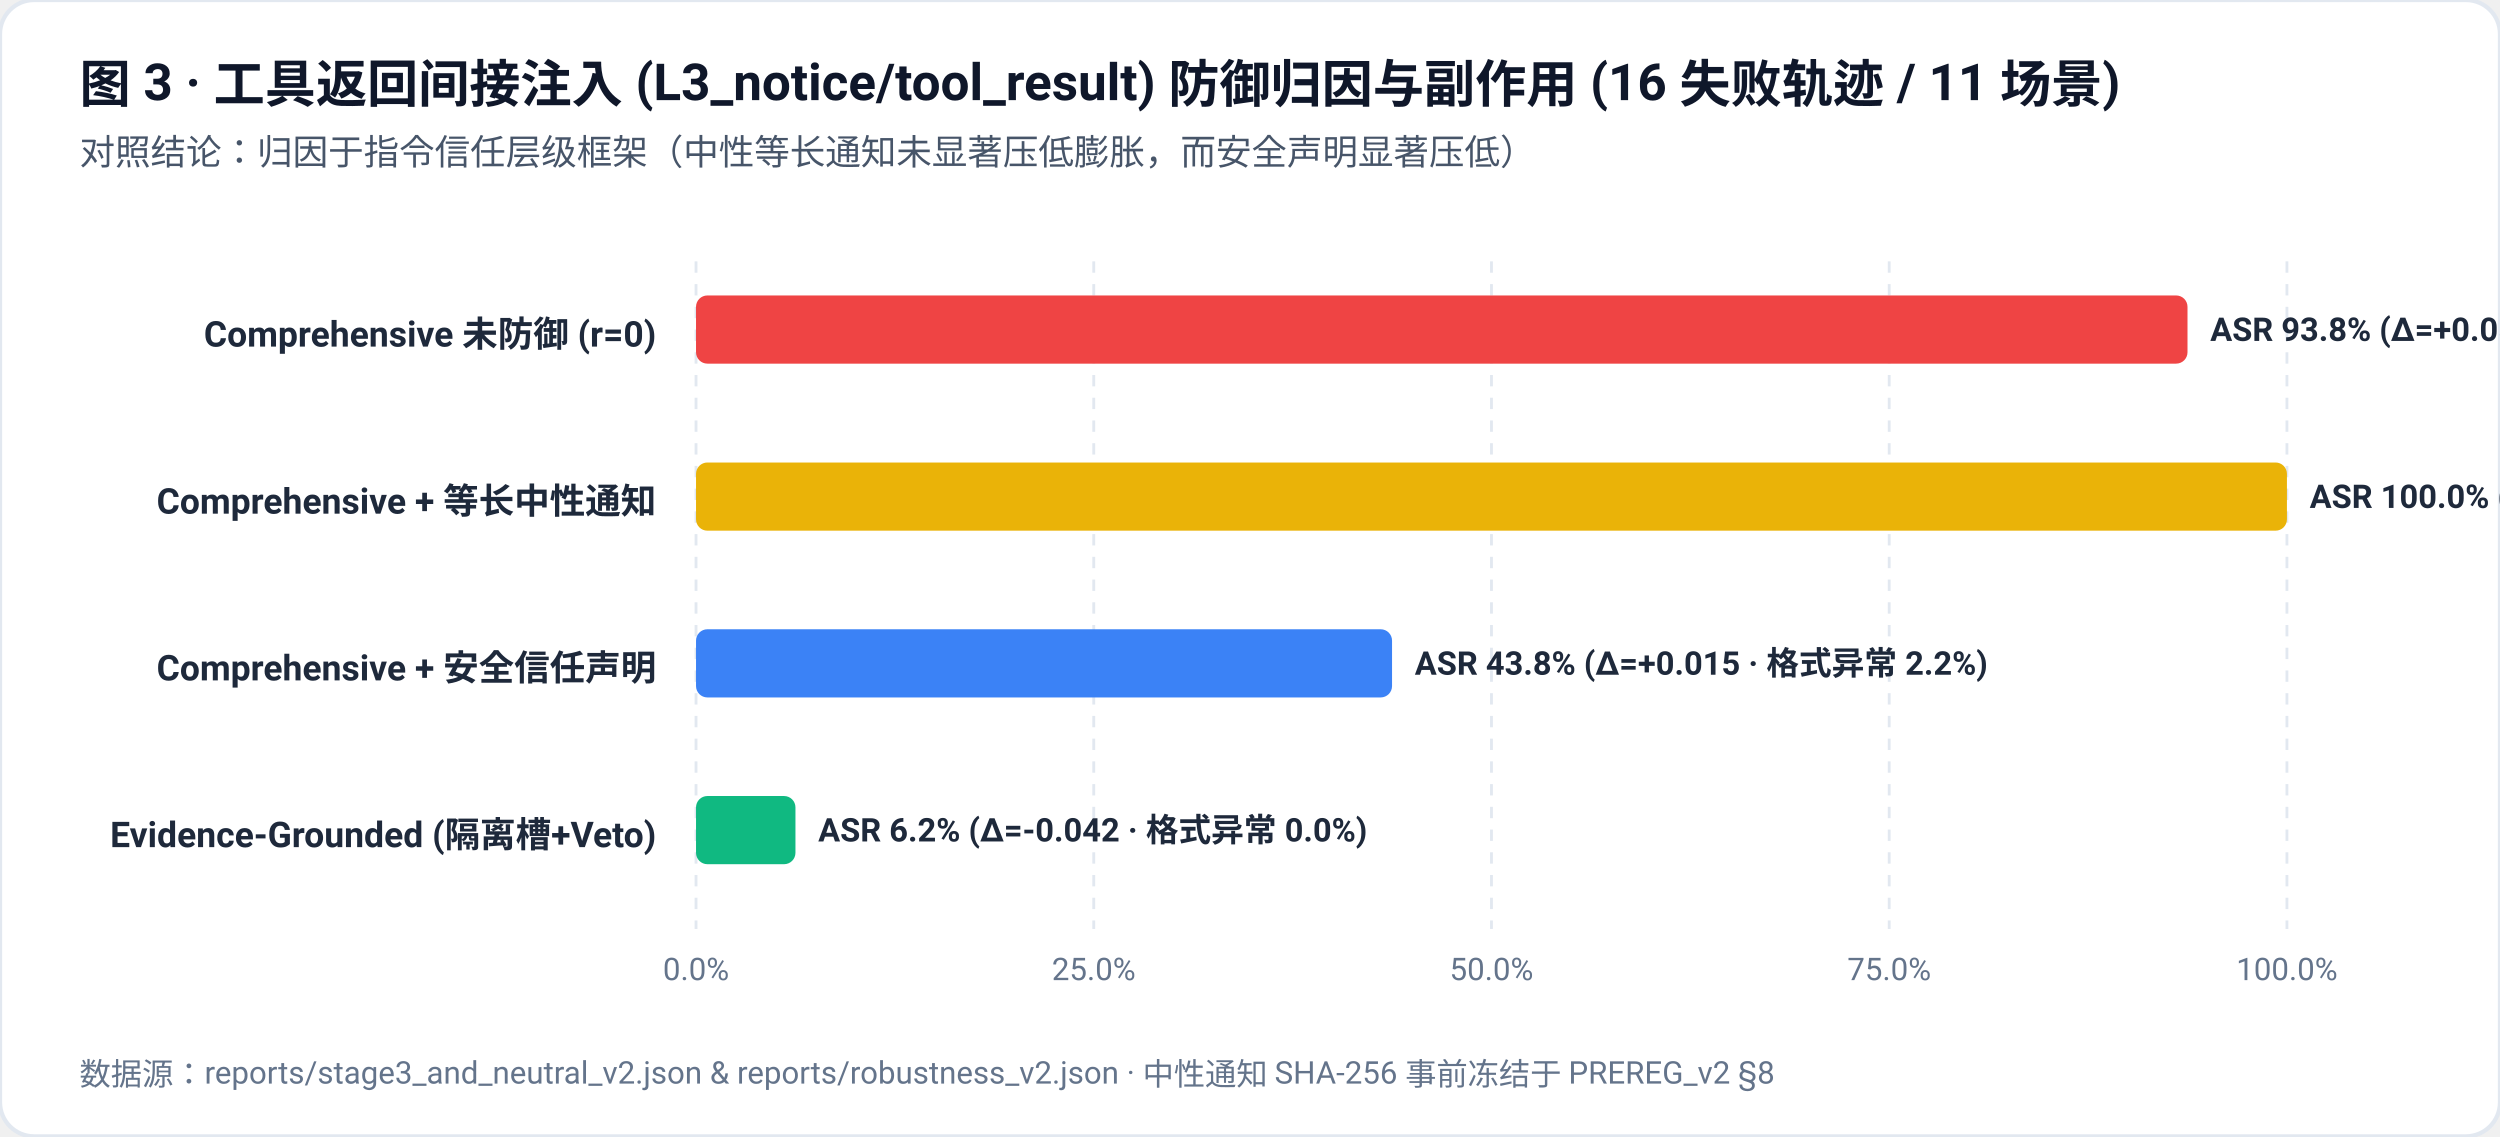
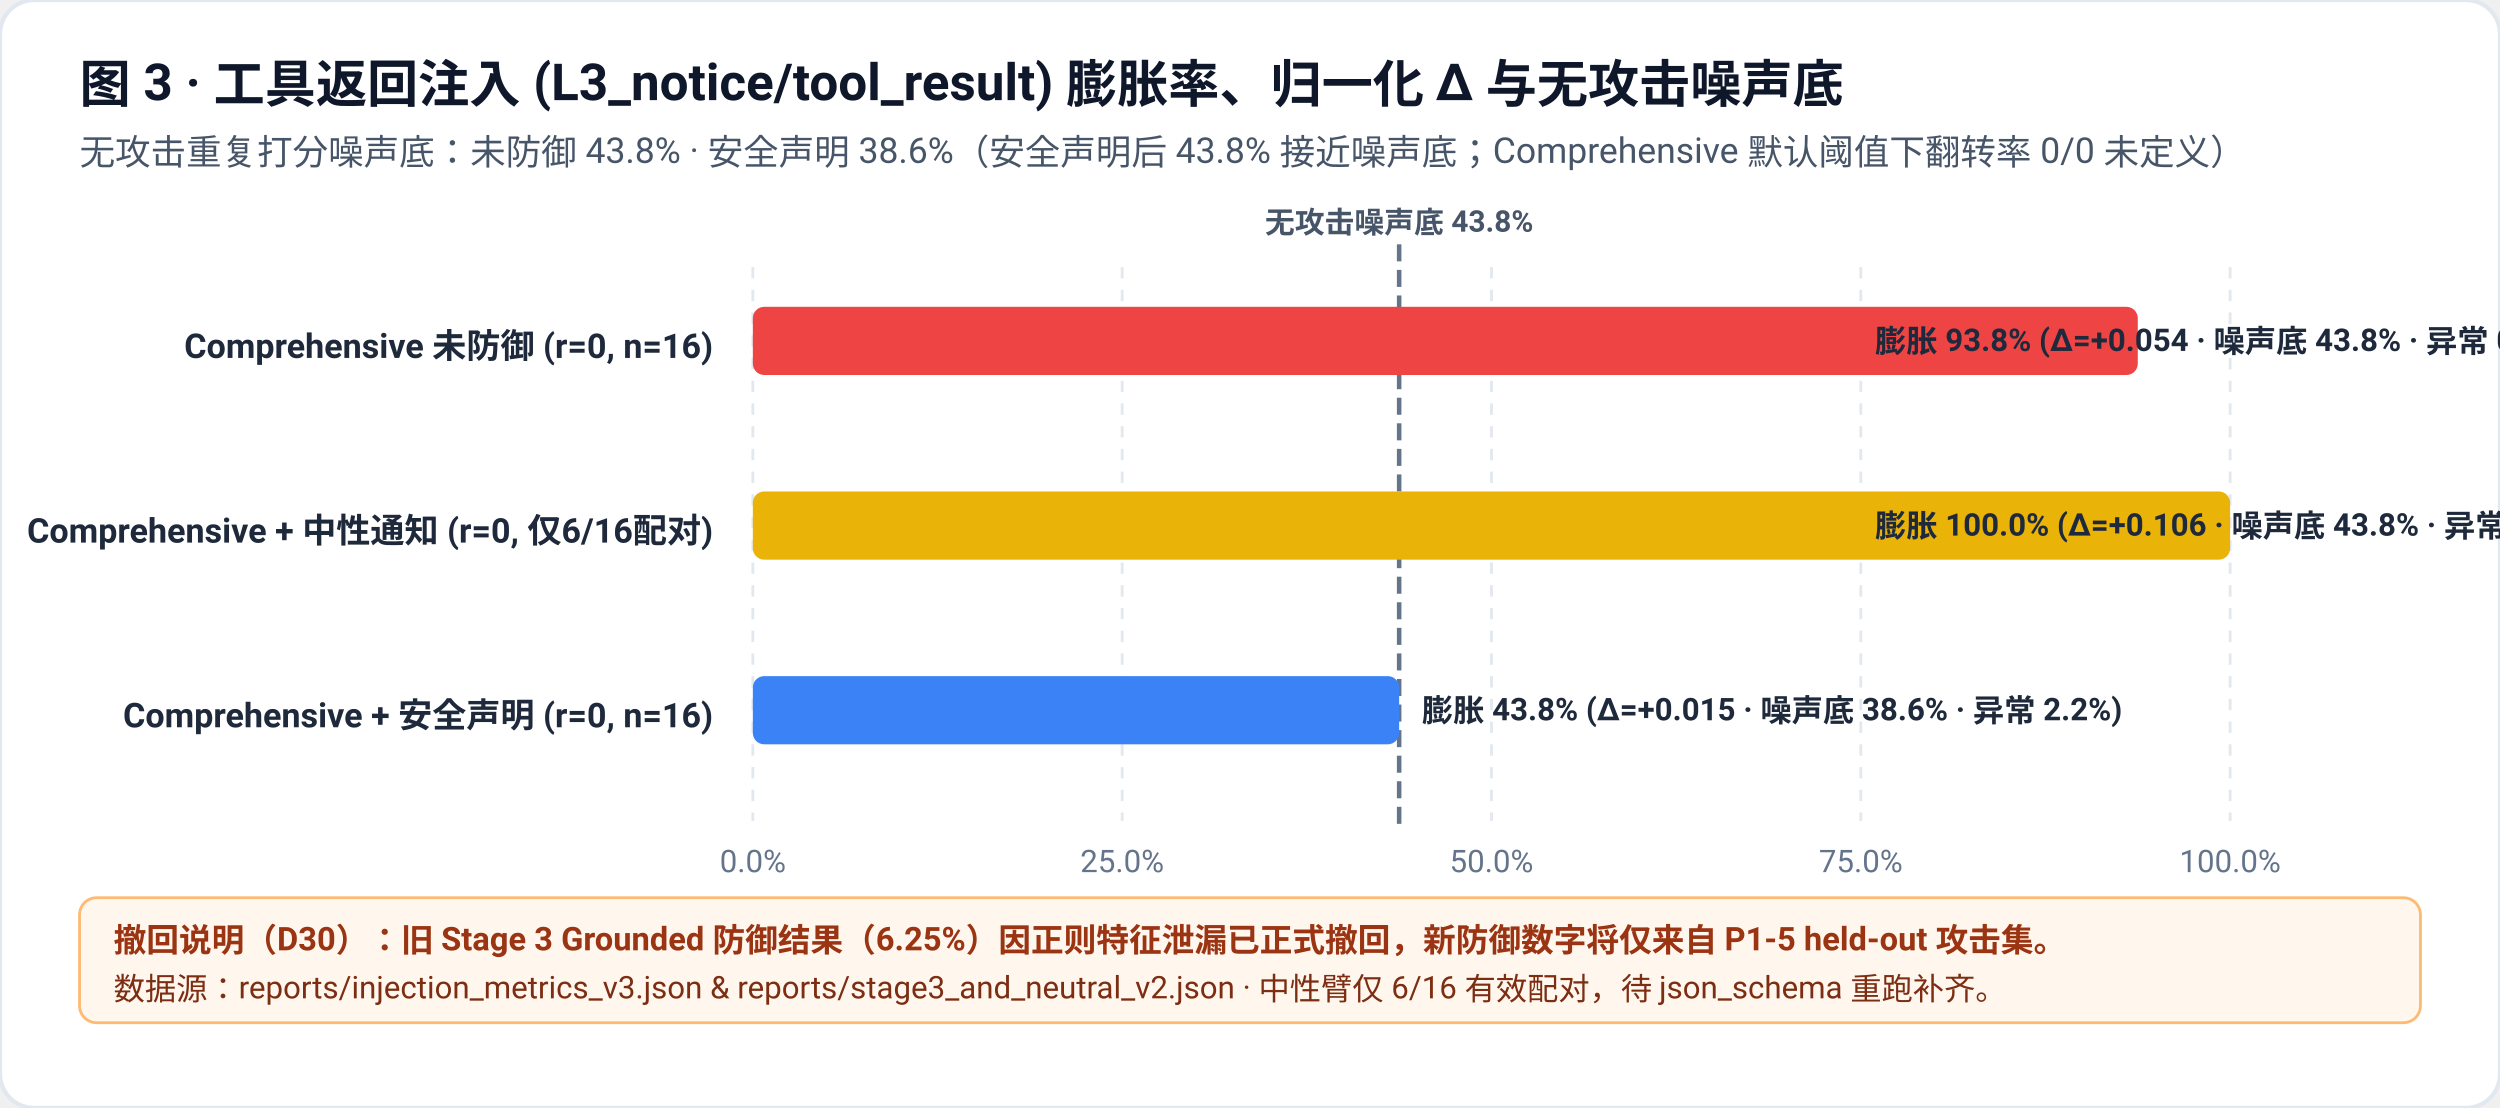
- <svg xmlns="http://www.w3.org/2000/svg" viewBox="0 0 880 400" width="880" height="400" font-family="-apple-system,BlinkMacSystemFont,Segoe UI,Roboto,Helvetica,Arial,sans-serif">
-   <rect width="880" height="400" rx="12" fill="#ffffff" stroke="#e2e8f0" stroke-width="1.5" />
-   <text x="28" y="36" font-size="18" font-weight="700" fill="#0f172a">图 3 · 工具返回间接注入 (L3_notice/tool_result) 防御归因与副作用 (16 失败轨迹 / 11 场景)</text>
-   <text x="28" y="58" font-size="12.5" fill="#475569">对照结论：归因于指令信任层级框架（中性等长通知未显著压低膨胀，而安全声明显著压低）</text>
-   <line x1="245.0" y1="92" x2="245.0" y2="327" stroke="#e2e8f0" stroke-dasharray="4,4" />
-   <text x="245.0" y="345" text-anchor="middle" font-size="11" fill="#64748b">0.0%</text>
-   <line x1="385.0" y1="92" x2="385.0" y2="327" stroke="#e2e8f0" stroke-dasharray="4,4" />
-   <text x="385.0" y="345" text-anchor="middle" font-size="11" fill="#64748b">25.0%</text>
-   <line x1="525.0" y1="92" x2="525.0" y2="327" stroke="#e2e8f0" stroke-dasharray="4,4" />
-   <text x="525.0" y="345" text-anchor="middle" font-size="11" fill="#64748b">50.0%</text>
-   <line x1="665.0" y1="92" x2="665.0" y2="327" stroke="#e2e8f0" stroke-dasharray="4,4" />
-   <text x="665.0" y="345" text-anchor="middle" font-size="11" fill="#64748b">75.0%</text>
-   <line x1="805.0" y1="92" x2="805.0" y2="327" stroke="#e2e8f0" stroke-dasharray="4,4" />
-   <text x="805.0" y="345" text-anchor="middle" font-size="11" fill="#64748b">100.0%</text>
-   <text x="231" y="122.0" text-anchor="end" font-size="12.5" font-weight="600" fill="#1e293b">Comprehensive 未防御 (r=0)</text>
-   <rect x="245" y="104.0" width="525.0" height="24" rx="4" fill="#ef4444" />
-   <text x="778.0" y="120.0" font-size="11.5" font-weight="600" fill="#1e293b">ASR 93.8% (Δ=+0.054 · 格式异常 0.9%)</text>
-   <text x="231" y="180.8" text-anchor="end" font-size="12.5" font-weight="600" fill="#1e293b">Comprehensive + 等长中性通知</text>
-   <rect x="245" y="162.8" width="560.0" height="24" rx="4" fill="#eab308" />
-   <text x="813.0" y="178.8" font-size="11.5" font-weight="600" fill="#1e293b">ASR 100.0% (Δ=+0.106 · 格式异常 34.4%)</text>
-   <text x="231" y="239.5" text-anchor="end" font-size="12.5" font-weight="600" fill="#1e293b">Comprehensive + 安全信任声明</text>
-   <rect x="245" y="221.5" width="245.0" height="24" rx="4" fill="#3b82f6" />
-   <text x="498.0" y="237.5" font-size="11.5" font-weight="600" fill="#1e293b">ASR 43.8% (Δ=+0.015 · 格式异常 2.2%)</text>
-   <text x="231" y="298.2" text-anchor="end" font-size="12.5" font-weight="600" fill="#1e293b">Evidence-Grounded (隔离槽+Veto)</text>
-   <rect x="245" y="280.2" width="35.0" height="24" rx="4" fill="#10b981" />
-   <text x="288.0" y="296.2" font-size="11.5" font-weight="600" fill="#1e293b">ASR 6.2% (Δ=-0.042 · 格式异常 0.0%)</text>
-   <text x="28" y="382" font-size="11" fill="#64748b">数据源：reports/stage3_and_neutral_v2.json &amp; reports/robustness_v2.json · 中性通知 SHA-256 事前冻结于 PREREG_v2 §8</text>
+ <svg xmlns="http://www.w3.org/2000/svg" viewBox="0 0 880 390" width="880" height="390" font-family="-apple-system,BlinkMacSystemFont,Segoe UI,Roboto,Helvetica,Arial,sans-serif">
+   <rect width="880" height="390" rx="12" fill="#ffffff" stroke="#e2e8f0" stroke-width="1.5" />
+   <text x="28" y="36" font-size="18" font-weight="700" fill="#0f172a">图 3 · 工具返回注入 (L3_notice/tool_result) 膨胀率、归一化 Δ 与无攻击噪声底</text>
+   <text x="28" y="58" font-size="12.5" fill="#475569">无攻击重复打分噪声底：未防御 43.8% · 安全声明 38.6%（安全声明后 43.8% 接近噪声底；Comprehensive 默认阈值下翻转率 0/0 未定义）</text>
+   <line x1="265.0" y1="94" x2="265.0" y2="289" stroke="#e2e8f0" stroke-dasharray="4,4" />
+   <text x="265.0" y="307" text-anchor="middle" font-size="11" fill="#64748b">0.0%</text>
+   <line x1="395.0" y1="94" x2="395.0" y2="289" stroke="#e2e8f0" stroke-dasharray="4,4" />
+   <text x="395.0" y="307" text-anchor="middle" font-size="11" fill="#64748b">25.0%</text>
+   <line x1="525.0" y1="94" x2="525.0" y2="289" stroke="#e2e8f0" stroke-dasharray="4,4" />
+   <text x="525.0" y="307" text-anchor="middle" font-size="11" fill="#64748b">50.0%</text>
+   <line x1="655.0" y1="94" x2="655.0" y2="289" stroke="#e2e8f0" stroke-dasharray="4,4" />
+   <text x="655.0" y="307" text-anchor="middle" font-size="11" fill="#64748b">75.0%</text>
+   <line x1="785.0" y1="94" x2="785.0" y2="289" stroke="#e2e8f0" stroke-dasharray="4,4" />
+   <text x="785.0" y="307" text-anchor="middle" font-size="11" fill="#64748b">100.0%</text>
+   <line x1="492.5" y1="86" x2="492.5" y2="293" stroke="#64748b" stroke-width="1.6" stroke-dasharray="6,3" />
+   <text x="492.5" y="82" text-anchor="middle" font-size="10.5" font-weight="600" fill="#475569">无攻击噪声底 43.8%</text>
+   <text x="251" y="126.0" text-anchor="end" font-size="12" font-weight="600" fill="#1e293b">Comprehensive 未防御 (r=0, n=16)</text>
+   <rect x="265" y="108.0" width="487.5" height="24" rx="4" fill="#ef4444" />
+   <text x="660.0" y="124.0" font-size="11" font-weight="600" fill="#1e293b">膨胀 93.8% (Δ=+0.054 · 噪声底 43.8% · 异常 0.9%)</text>
+   <text x="251" y="191.0" text-anchor="end" font-size="12" font-weight="600" fill="#1e293b">Comprehensive + 中性通知 (r=0, 仅6/16配对)</text>
+   <rect x="265" y="173.0" width="520.0" height="24" rx="4" fill="#eab308" />
+   <text x="660.0" y="189.0" font-size="11" font-weight="600" fill="#1e293b">膨胀 100.0% (Δ=+0.106 · 噪声底 43.8% · 异常 34.4%)</text>
+   <text x="251" y="256.0" text-anchor="end" font-size="12" font-weight="600" fill="#1e293b">Comprehensive + 安全声明 (r=0, n=16)</text>
+   <rect x="265" y="238.0" width="227.5" height="24" rx="4" fill="#3b82f6" />
+   <text x="500.5" y="254.0" font-size="11" font-weight="600" fill="#1e293b">膨胀 43.8% (Δ=+0.015 · 噪声底 38.6% · 异常 2.2%)</text>
+   <rect x="28" y="316" width="824" height="44" rx="6" fill="#fff7ed" stroke="#fdba74" />
+   <text x="40" y="335" font-size="11.5" font-weight="600" fill="#9a3412">撤回说明（D30）：旧 Stage 3 Grounded 防御结果（6.25%）因正则特征泄漏已正式撤回，新防御数字将仅来自 P1-5 held-out 攻击集。</text>
+   <text x="40" y="352" font-size="11" fill="#7c2d12">数据源：reports/injection_metrics_v3.json &amp; reports/stage3_and_neutral_v2.json · 中性臂仅 6/16 有效配对，待 json_schema 重跑补齐。</text>
</svg>
